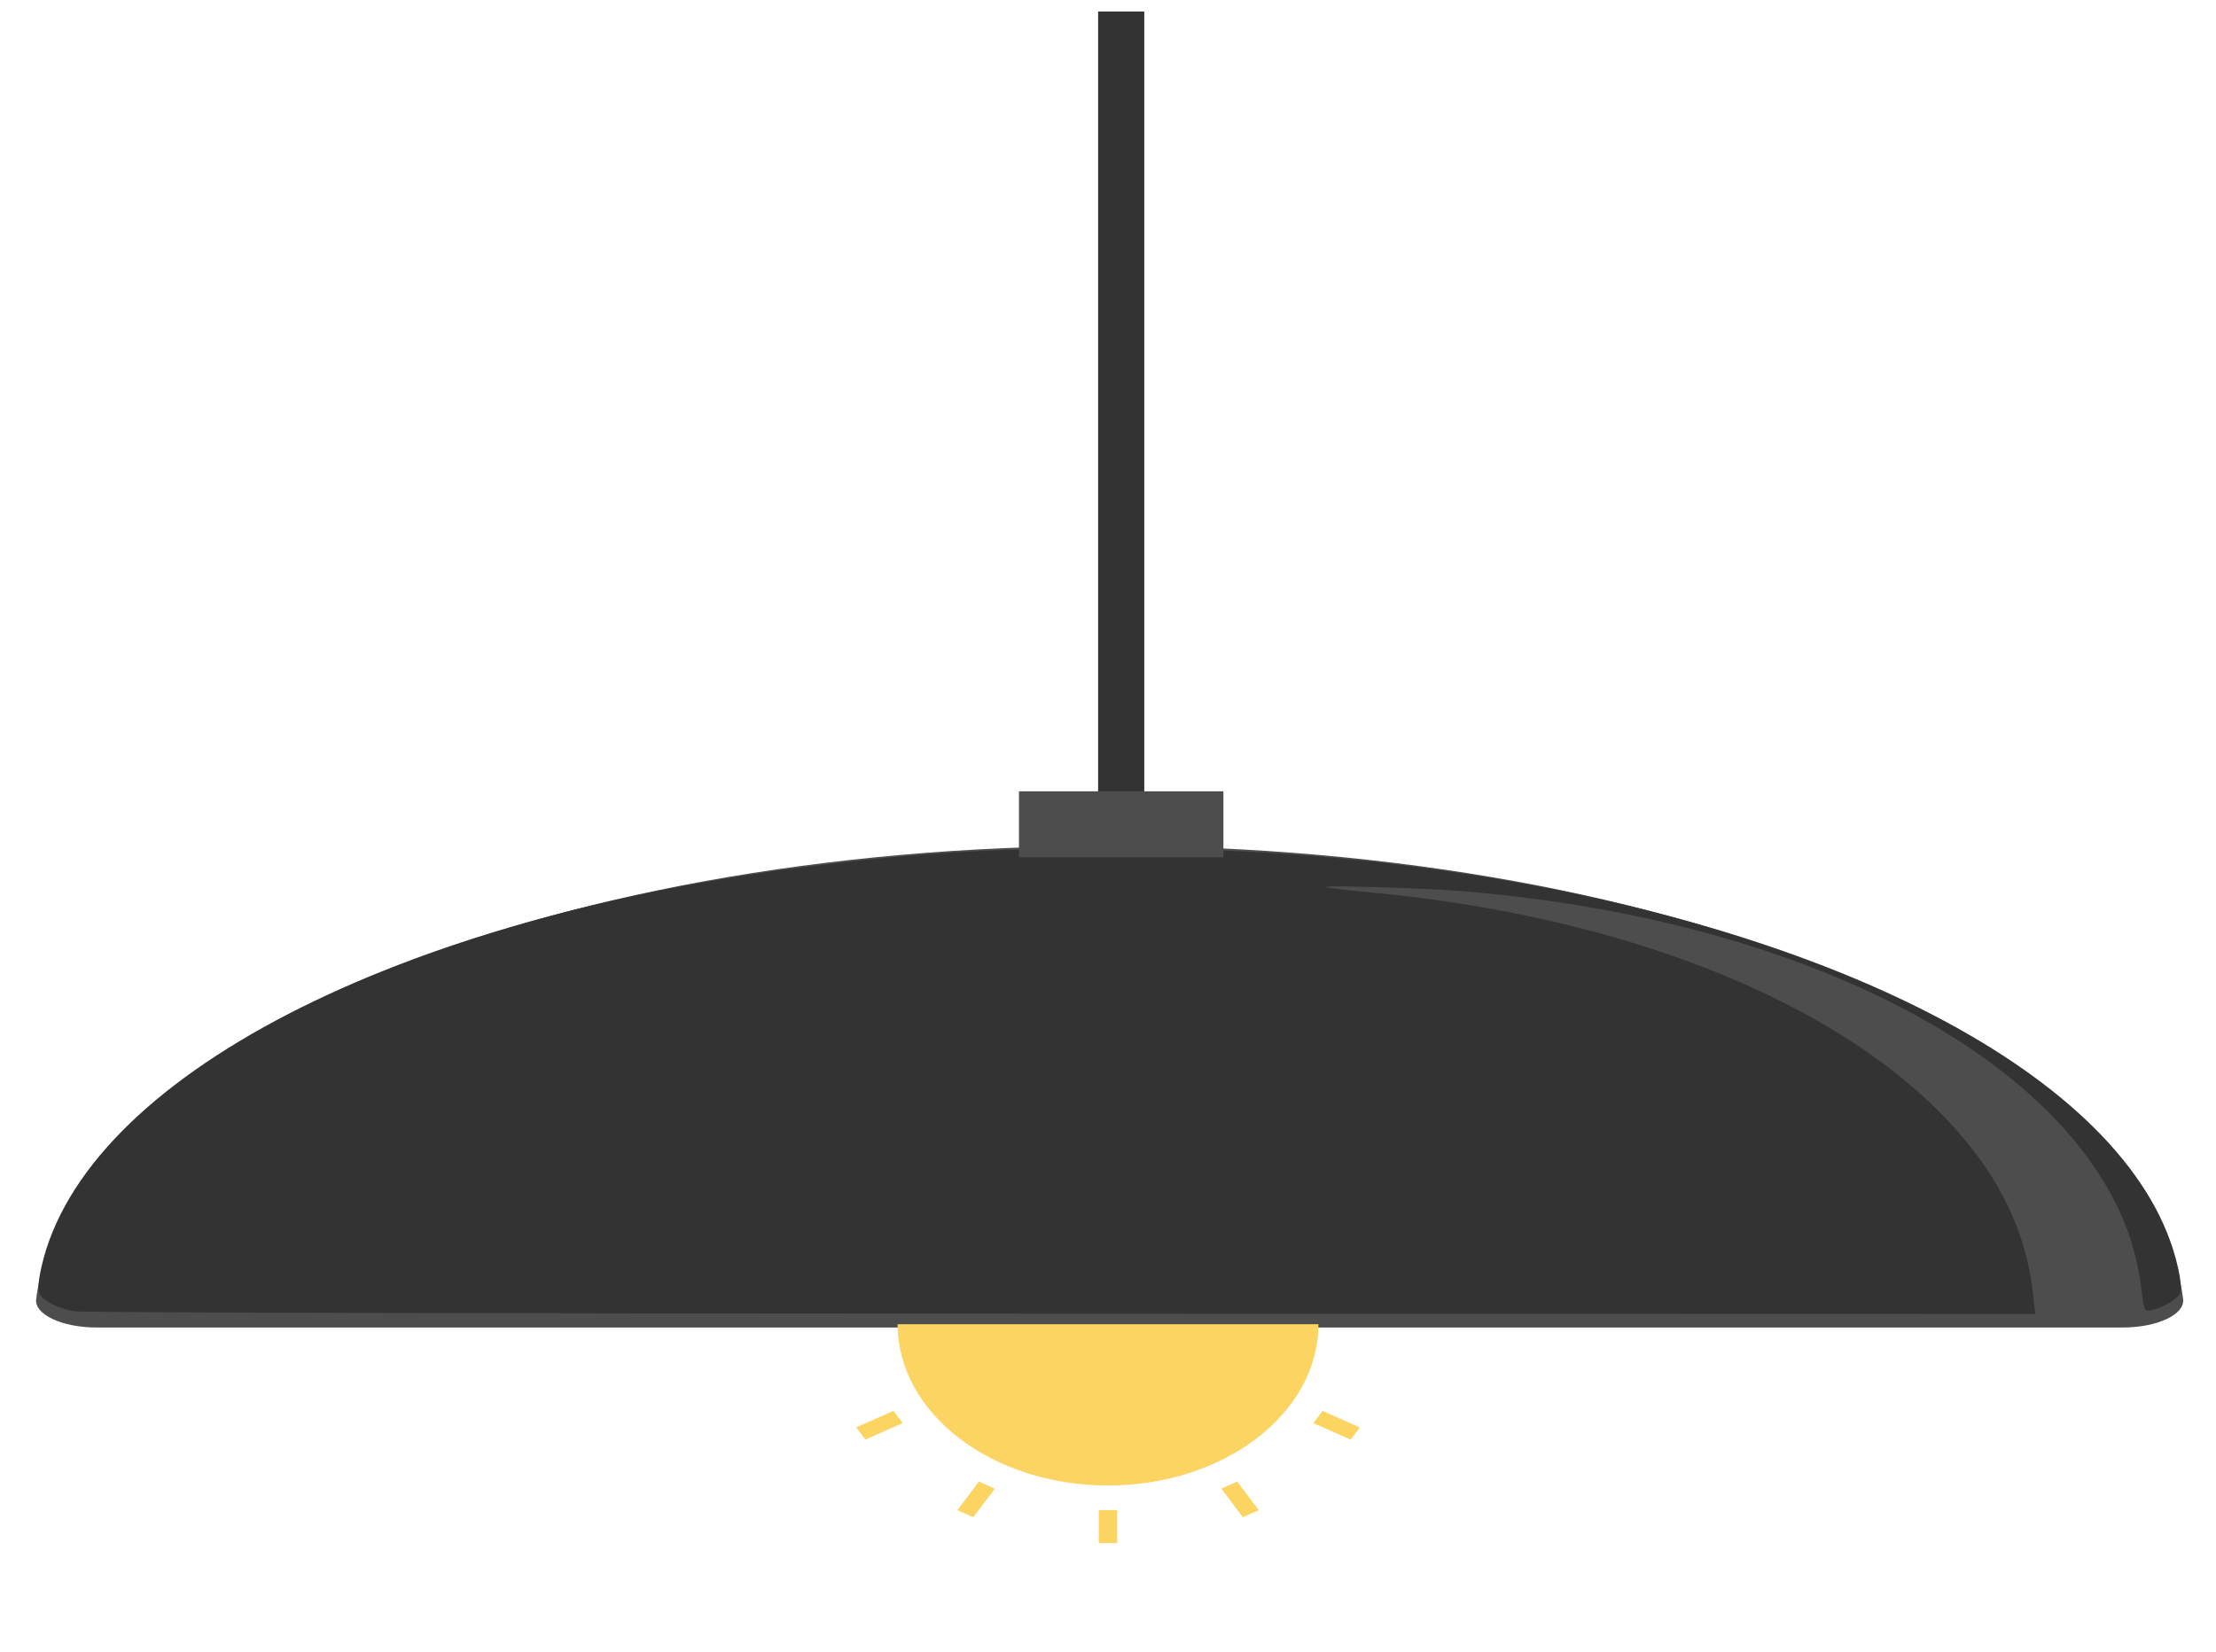
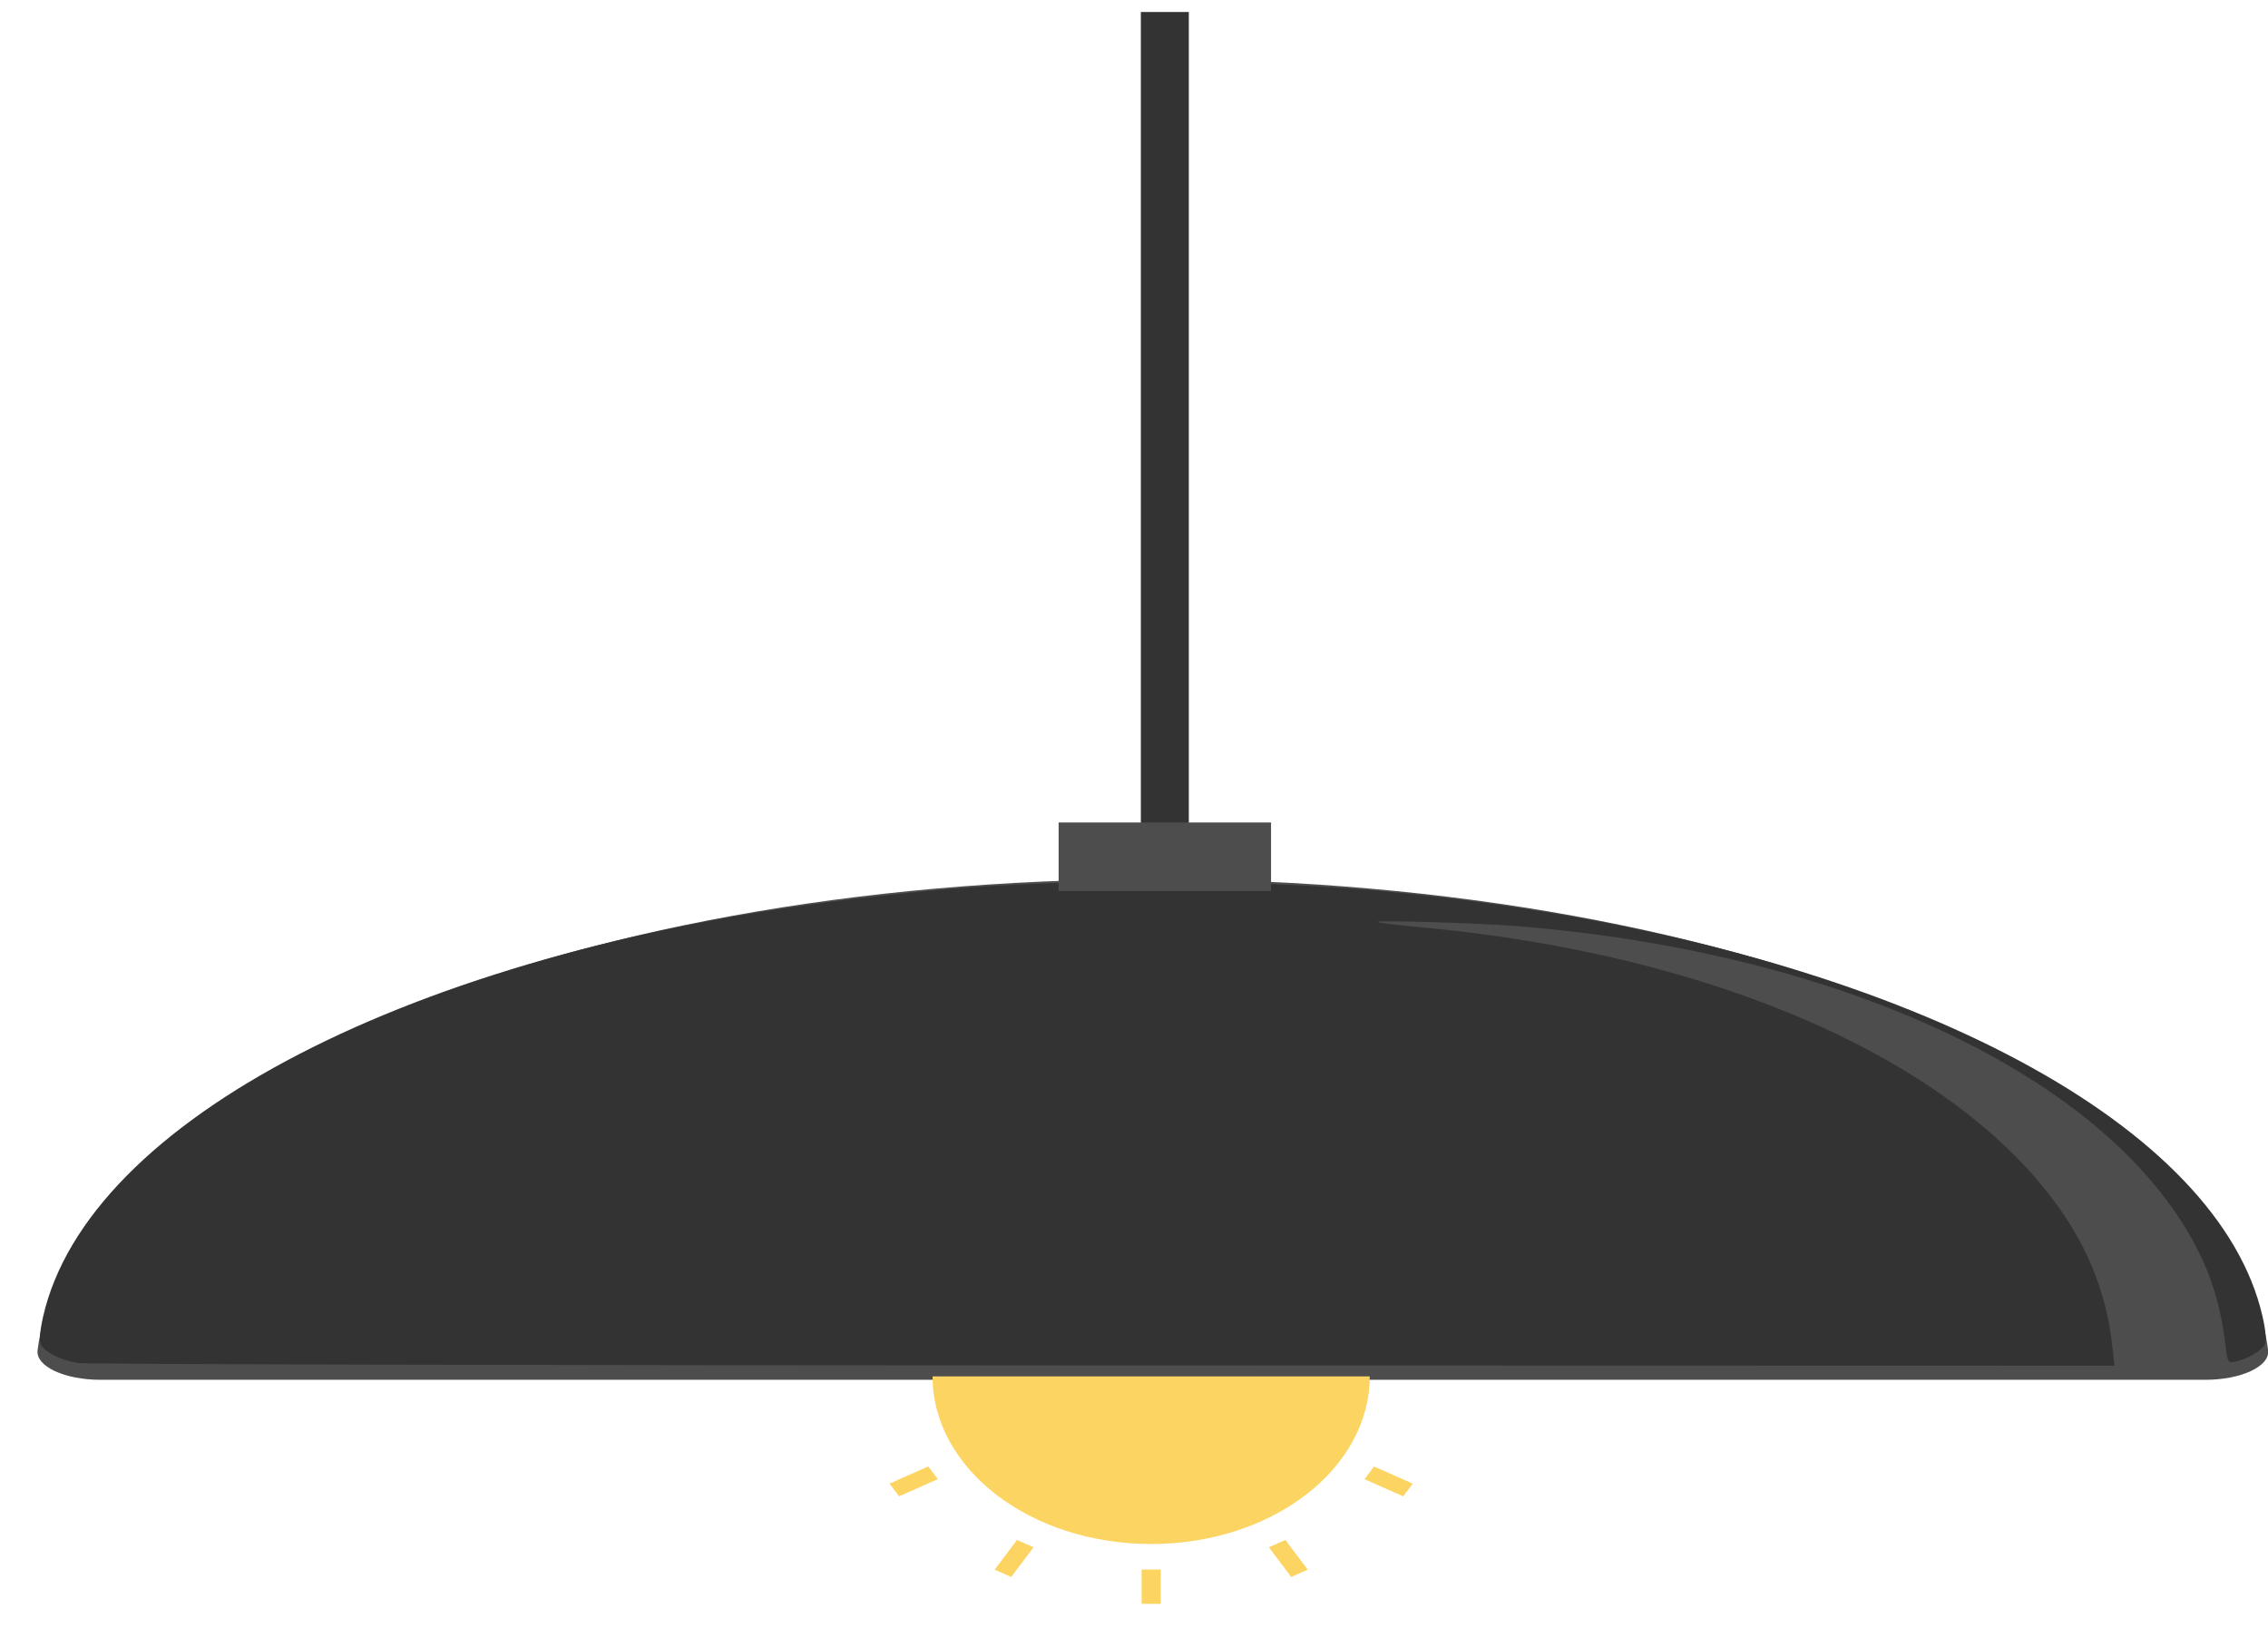
- <svg xmlns="http://www.w3.org/2000/svg" version="1.1" id="Layer_1" viewBox="0 0 397.491 296.344" xml:space="preserve" width="397.491" height="296.344">
+ <svg xmlns="http://www.w3.org/2000/svg" version="1.1" id="Layer_1" viewBox="0 0 391.576 280.964" xml:space="preserve" width="391.576" height="280.965">
  <defs id="defs7" />
  <path style="fill:#4d4d4d;stroke-width:0.669" d="m 199.041,151.742 c -102.702,0 -186.656,35.959 -192.552,81.307 -0.361,2.774 4.646,5.105 10.848,5.105 H 380.745 c 6.202,0 11.209,-2.331 10.849,-5.105 -5.897,-45.348 -89.852,-81.307 -192.553,-81.307 z" id="path1" />
  <g id="g7" transform="matrix(0.4342314,0,0,0.3329201,92.02653,113.1811)">
    <path style="fill:#fcd462" d="m 245.77,460.52 c 48,0 86.911,-38.911 86.911,-86.911 H 158.858 c 0,47.999 38.912,86.911 86.912,86.911 z" id="path3" />
    <rect x="241.981" y="473.754" style="fill:#fcd462" width="7.598" height="17.787" id="rect3" />
    <rect x="296.47" y="459.114" transform="matrix(-0.8659,0.5001,-0.5001,-0.8659,794.3576,723.0944)" style="fill:#fcd462" width="7.598" height="17.787" id="rect4" />
    <rect x="142.448" y="424.271" transform="matrix(-0.8661,0.4999,-0.4999,-0.8661,496.4186,723.1449)" style="fill:#fcd462" width="17.787" height="7.598" id="rect5" />
    <rect x="182.37" y="464.235" transform="matrix(-0.5,0.866,-0.866,-0.5,692.2267,536.399)" style="fill:#fcd462" width="17.787" height="7.598" id="rect6" />
    <rect x="336.391" y="419.207" transform="matrix(-0.5,0.866,-0.866,-0.5,881.0286,347.5234)" style="fill:#fcd462" width="7.598" height="17.787" id="rect7" />
  </g>
  <path style="fill:#333333;stroke-width:0.498" d="m 13.395,235.251 c -2.856,-0.476 -5.626,-1.85 -6.314,-3.131 -0.337,-0.628 -0.206,-2.383 0.363,-4.877 7.737,-33.93 63.756,-62.89 139.28,-72.002 19.397,-2.34 32.003,-3.06 53.204,-3.037 21.593,0.023 38.914,1.173 57.989,3.849 72.795,10.212 125.229,38.338 132.72,71.191 0.569,2.494 0.699,4.25 0.363,4.877 -0.562,1.048 -3.052,2.468 -5.129,2.925 -1.205,0.265 -1.288,0.106 -1.684,-3.194 -0.666,-5.557 -1.984,-10.289 -4.135,-14.851 -14.225,-30.162 -60.625,-52.581 -118.312,-57.164 -6.697,-0.532 -24.365,-1.051 -23.917,-0.702 0.184,0.143 3.511,0.55 7.394,0.904 50.67,4.616 92.176,22.86 110.323,48.491 5.156,7.283 8.183,15.091 9.117,23.518 l 0.407,3.669 -174.695,-0.042 C 88.361,235.648 14.726,235.472 13.395,235.251 Z" id="path7" />
  <path style="fill:#333333;stroke-width:0.377" d="M 196.971,77.783 V 2.07 h 4.141 4.141 V 77.783 153.495 h -4.141 -4.141 z" id="path8" />
  <rect style="fill:#4d4d4d" id="rect10" width="36.673" height="11.83" x="182.775" y="141.961" />
</svg>
